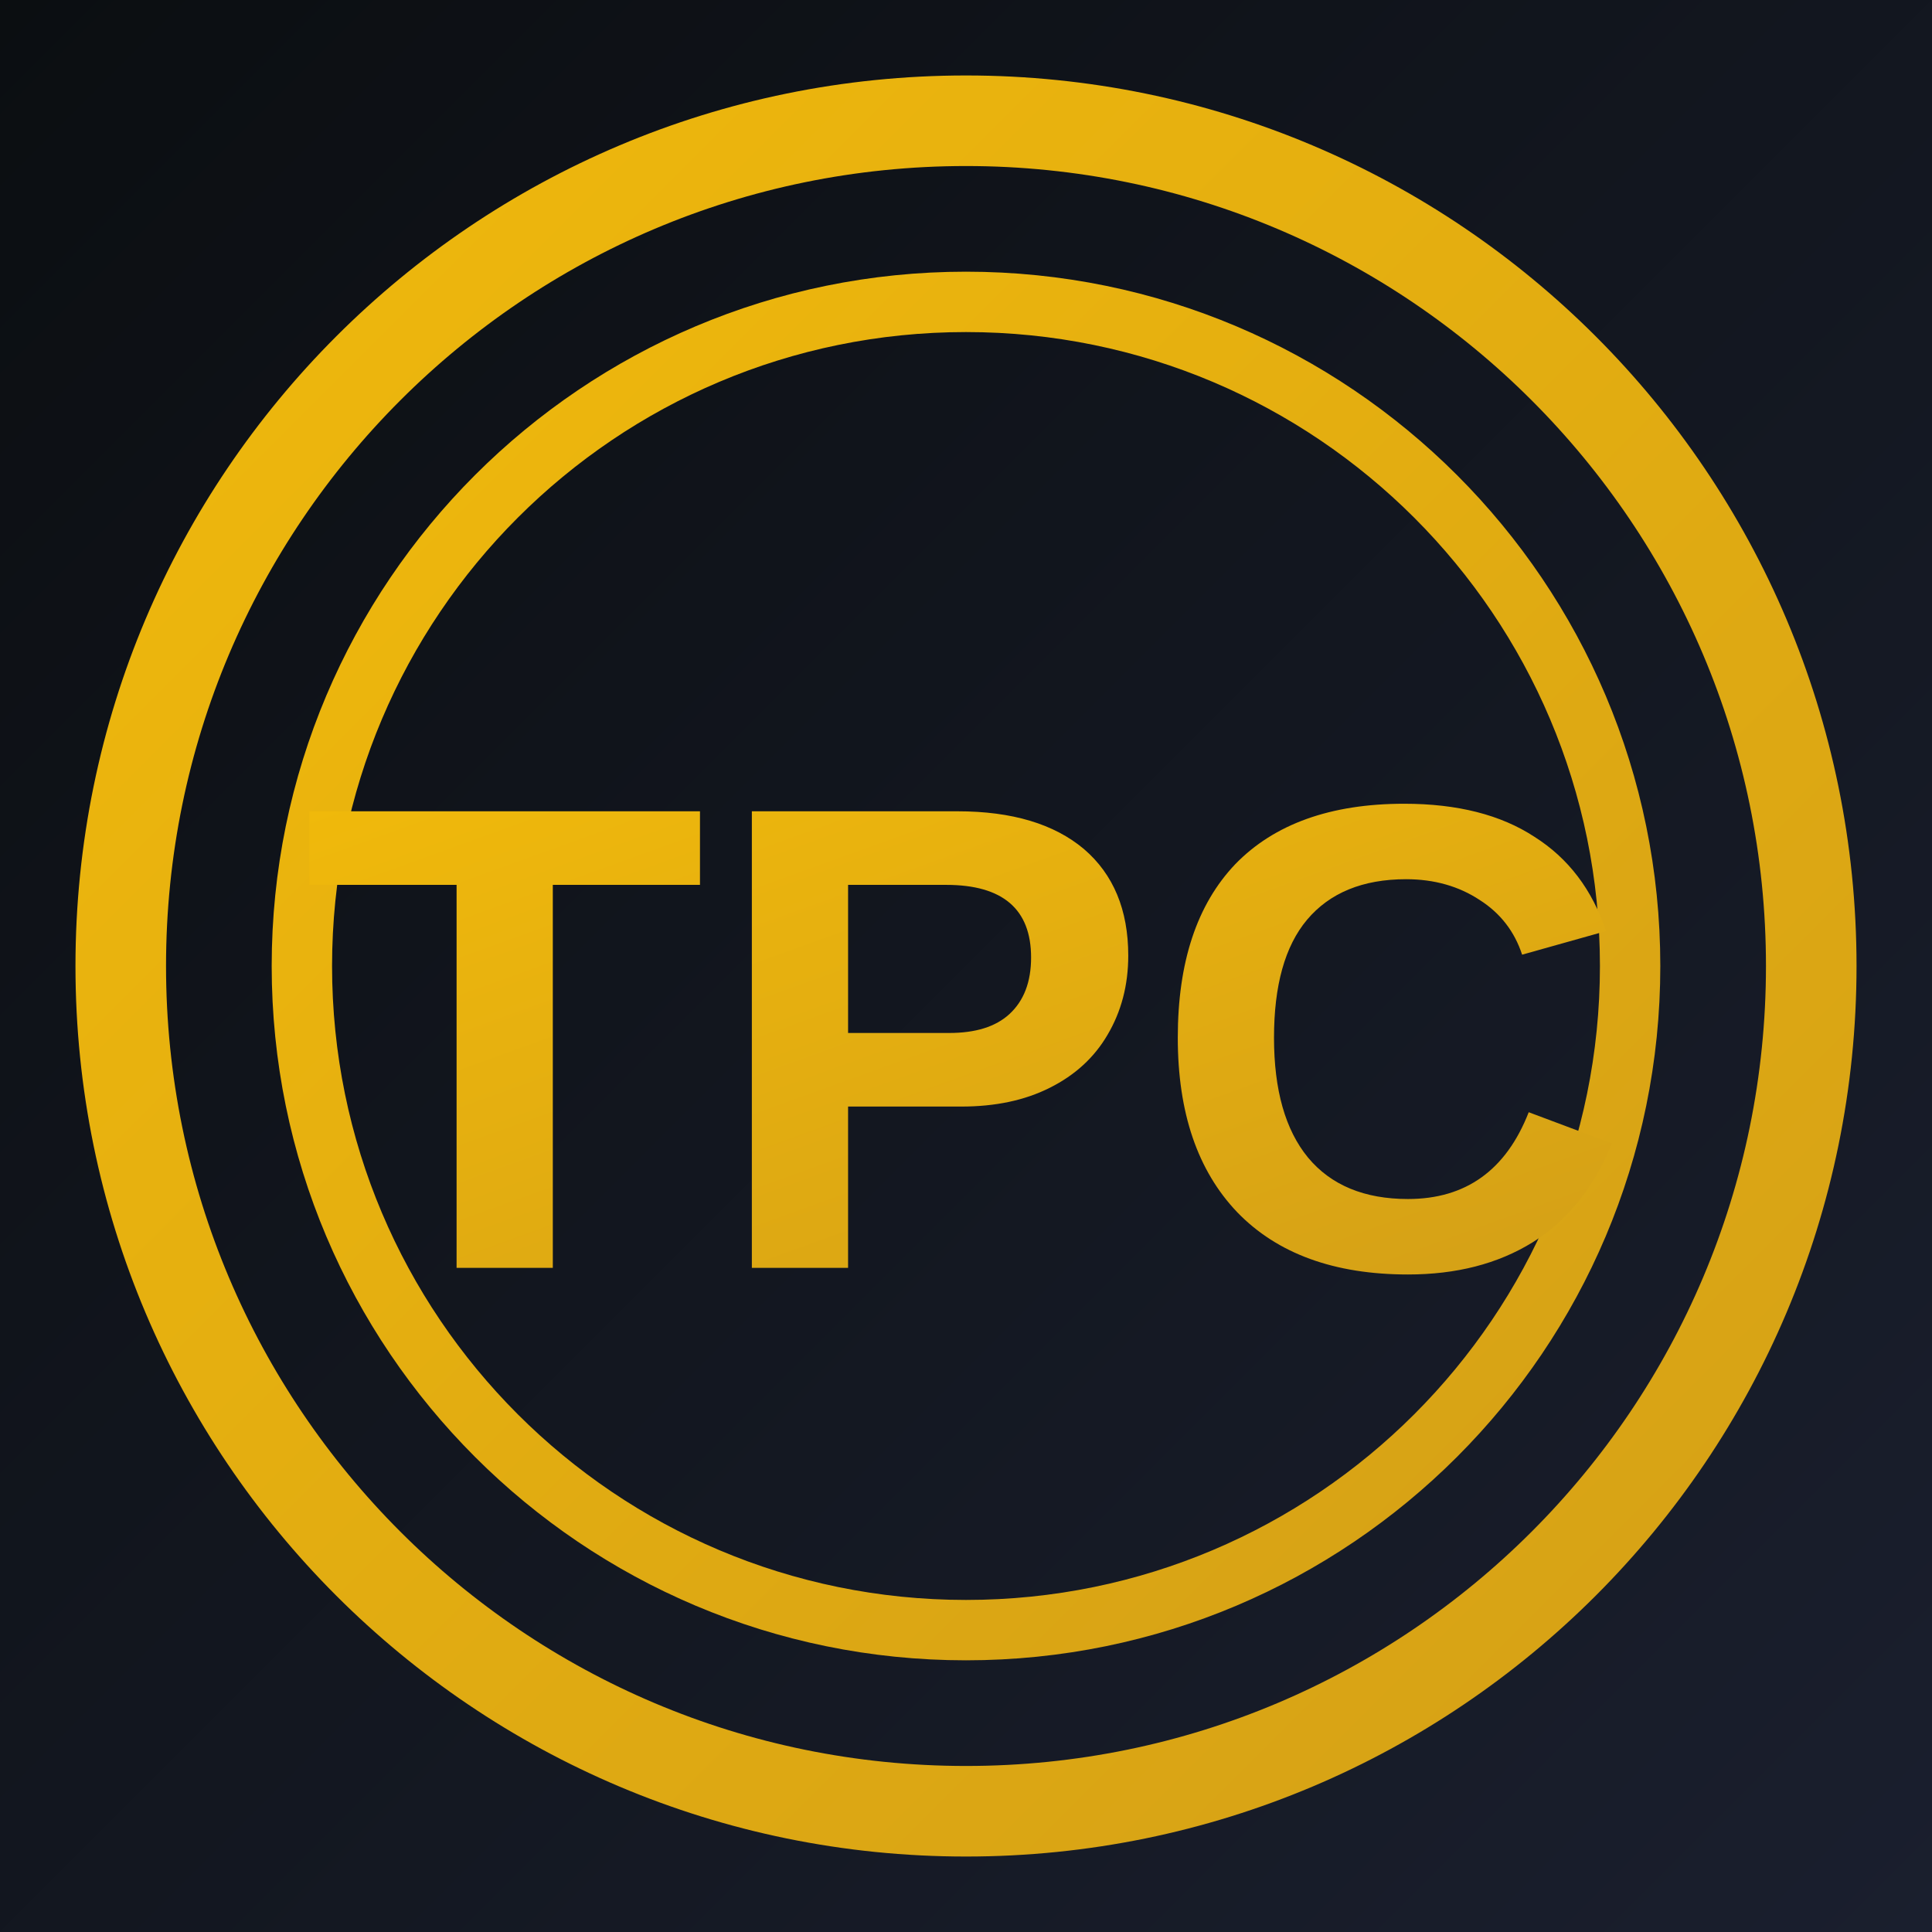
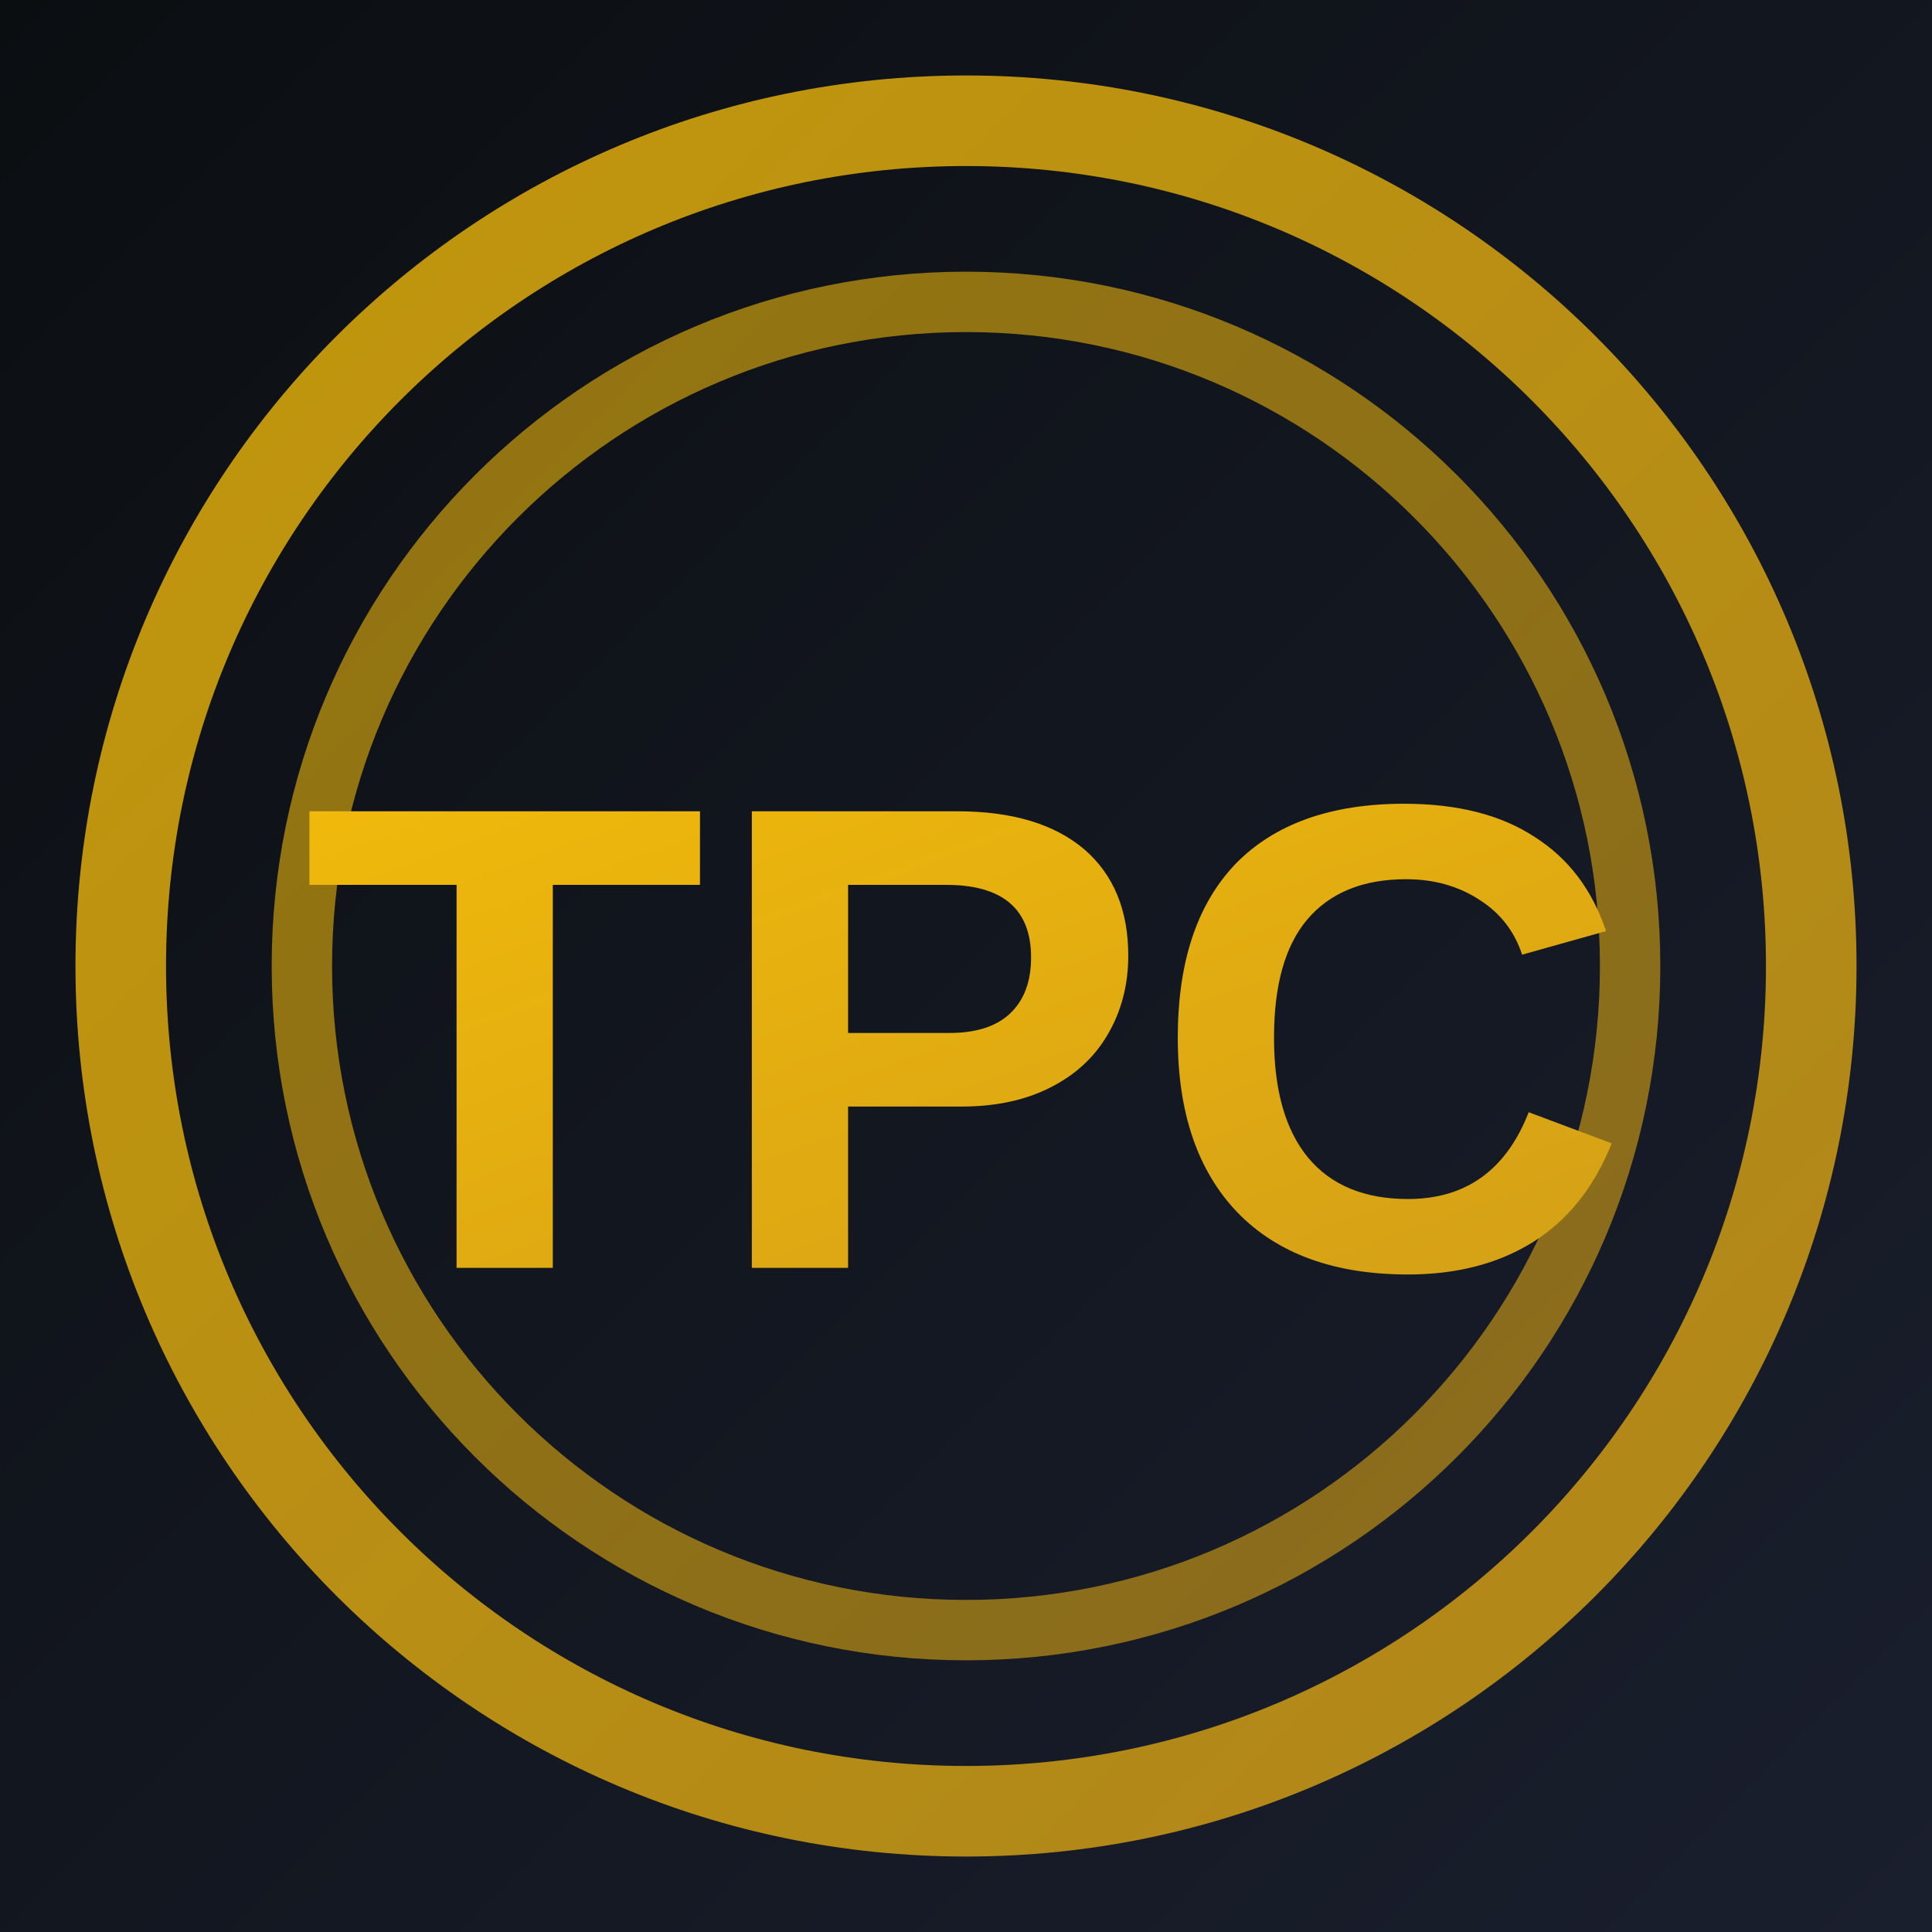
<svg xmlns="http://www.w3.org/2000/svg" width="32" height="32" viewBox="0 0 32 32">
  <defs>
    <linearGradient id="bgGradient32" x1="0%" y1="0%" x2="100%" y2="100%">
      <stop offset="0%" style="stop-color:#0B0E11" />
      <stop offset="100%" style="stop-color:#1A1F2E" />
    </linearGradient>
    <linearGradient id="goldGradient32" x1="0%" y1="0%" x2="100%" y2="100%">
      <stop offset="0%" style="stop-color:#F0B90B" />
      <stop offset="100%" style="stop-color:#D4A017" />
    </linearGradient>
  </defs>
  <rect width="32" height="32" fill="url(#bgGradient32)" />
-   <circle cx="16" cy="16" r="14" fill="none" stroke="url(#goldGradient32)" stroke-width="1.5" />
-   <circle cx="16" cy="16" r="11" fill="none" stroke="url(#goldGradient32)" stroke-width="1" />
+   <circle cx="16" cy="16" r="14" fill="none" stroke="url(#goldGradient32)" stroke-width="1.5" opacity="0.8" />
+   <circle cx="16" cy="16" r="11" fill="none" stroke="url(#goldGradient32)" stroke-width="1" opacity="0.6" />
  <text x="16" y="21" font-family="Arial, sans-serif" font-size="11" font-weight="bold" fill="url(#goldGradient32)" text-anchor="middle">TPC</text>
</svg>
